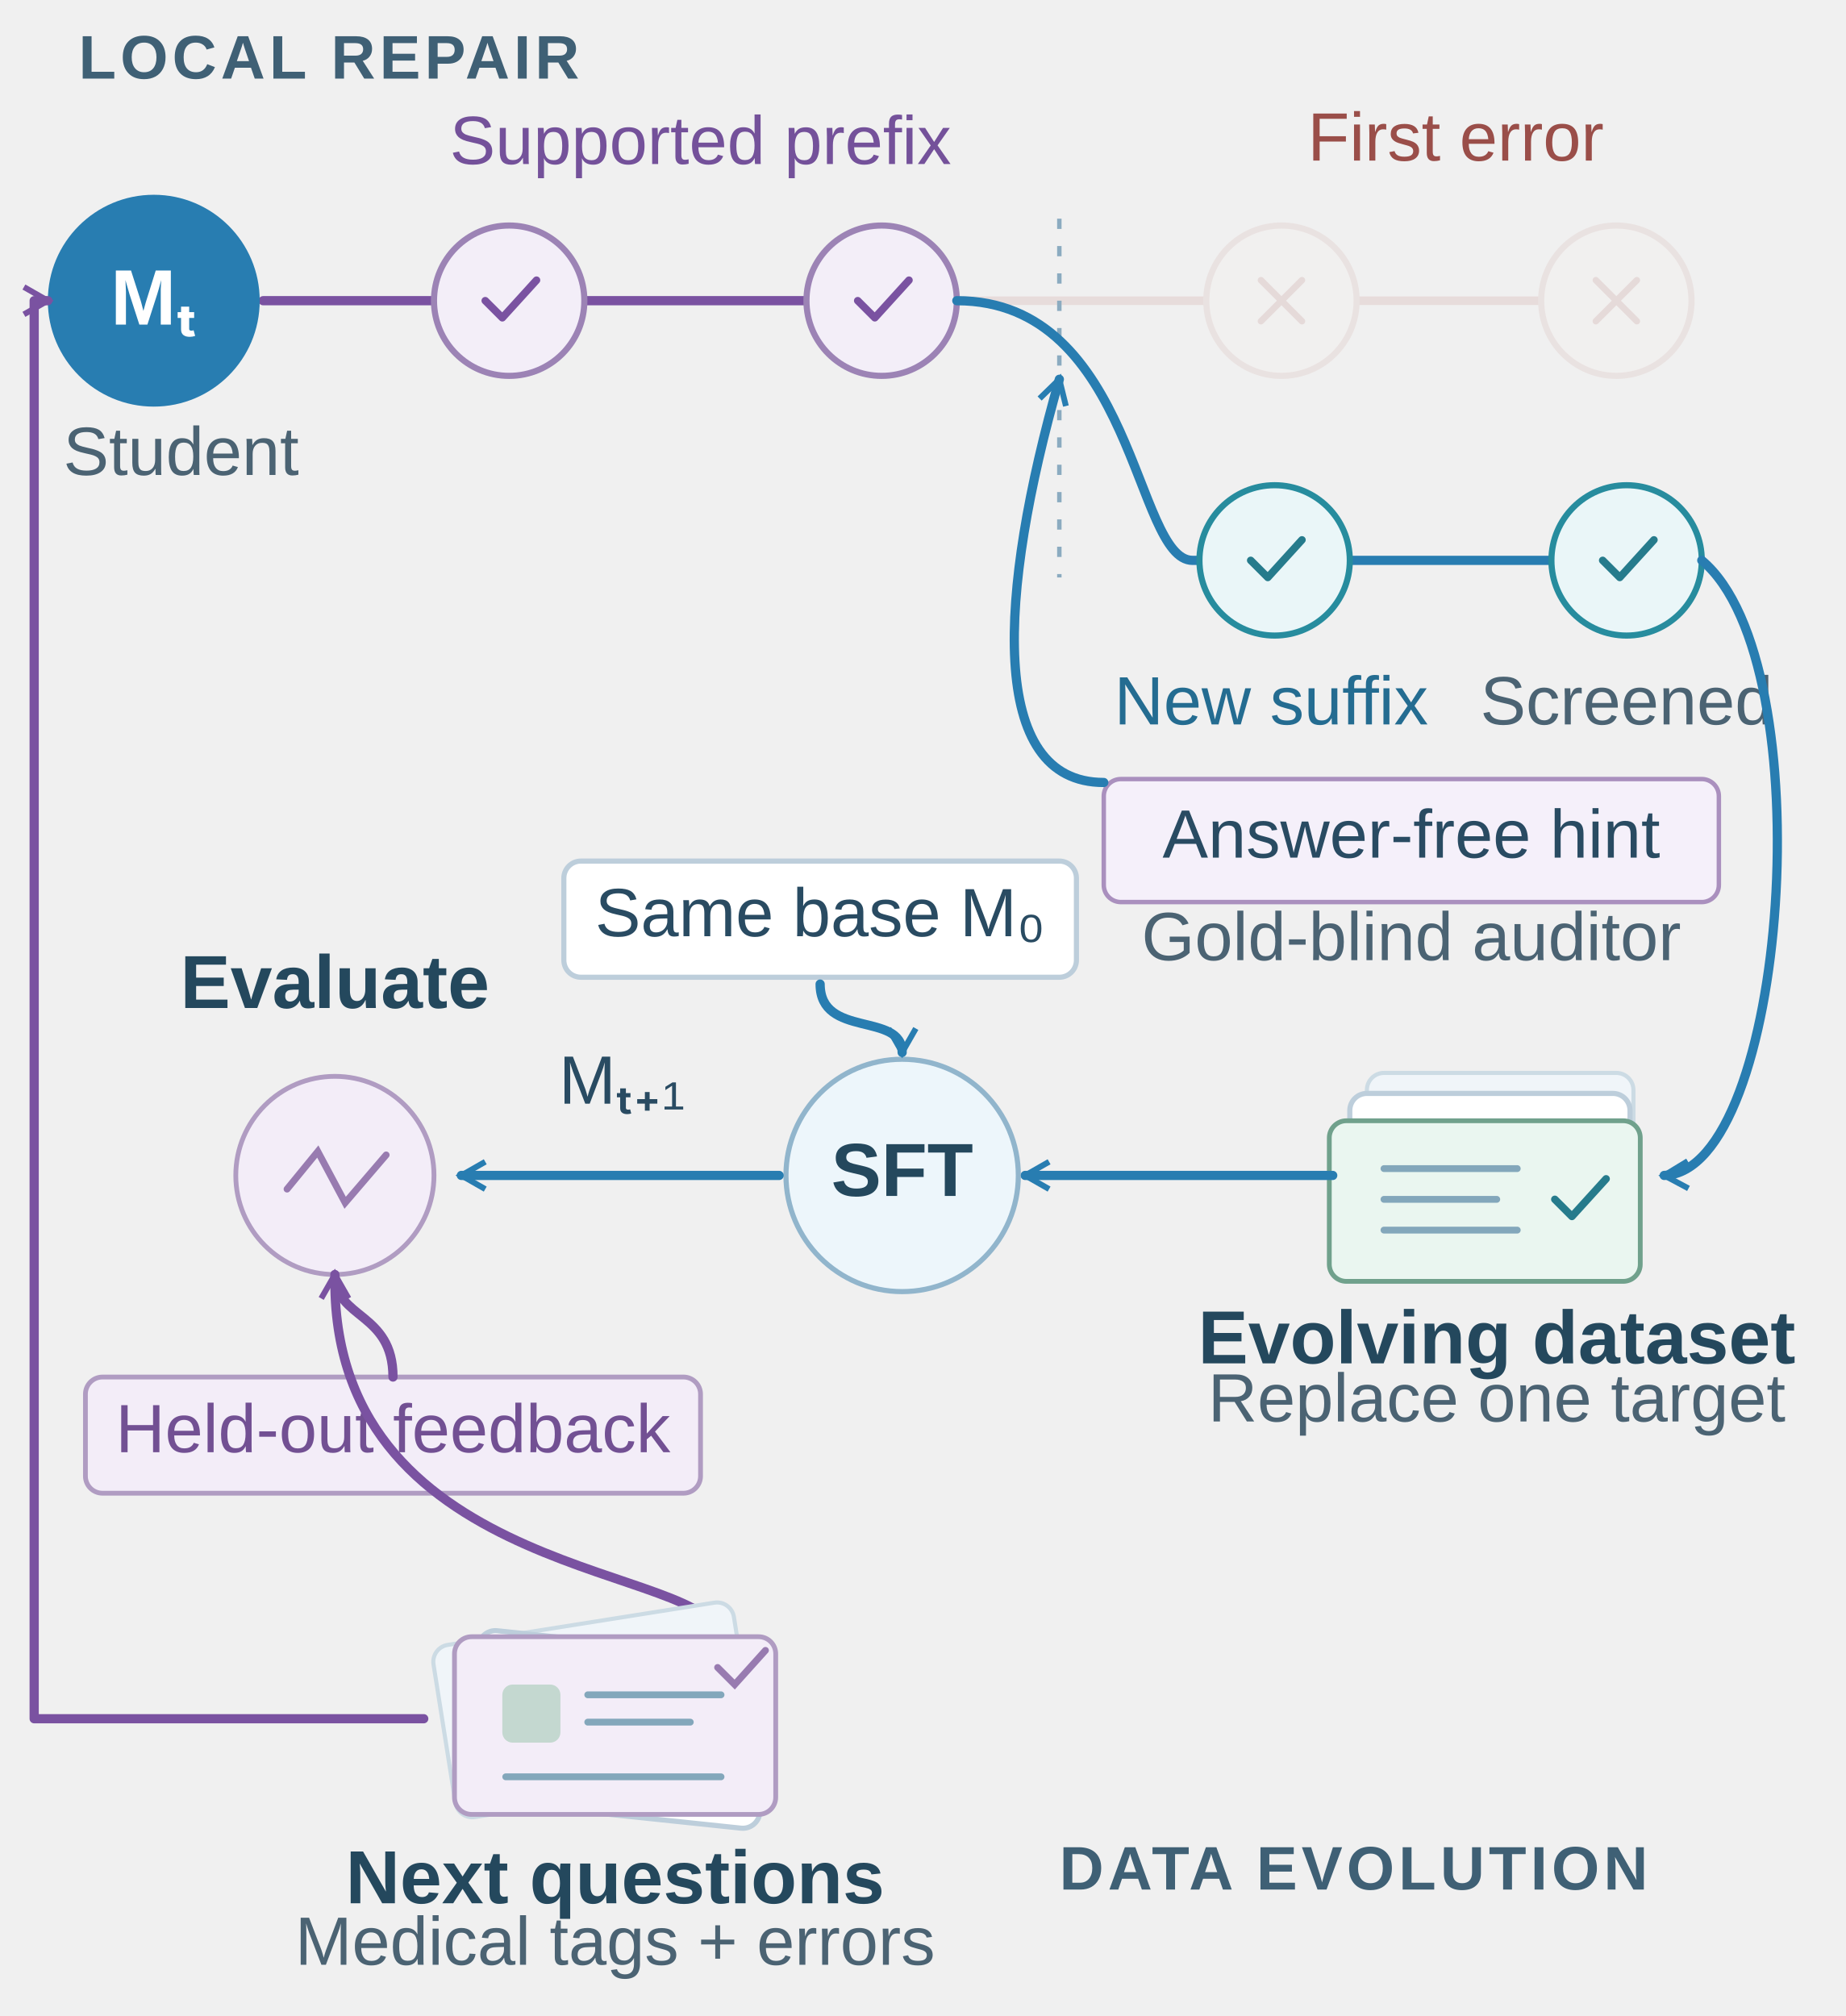
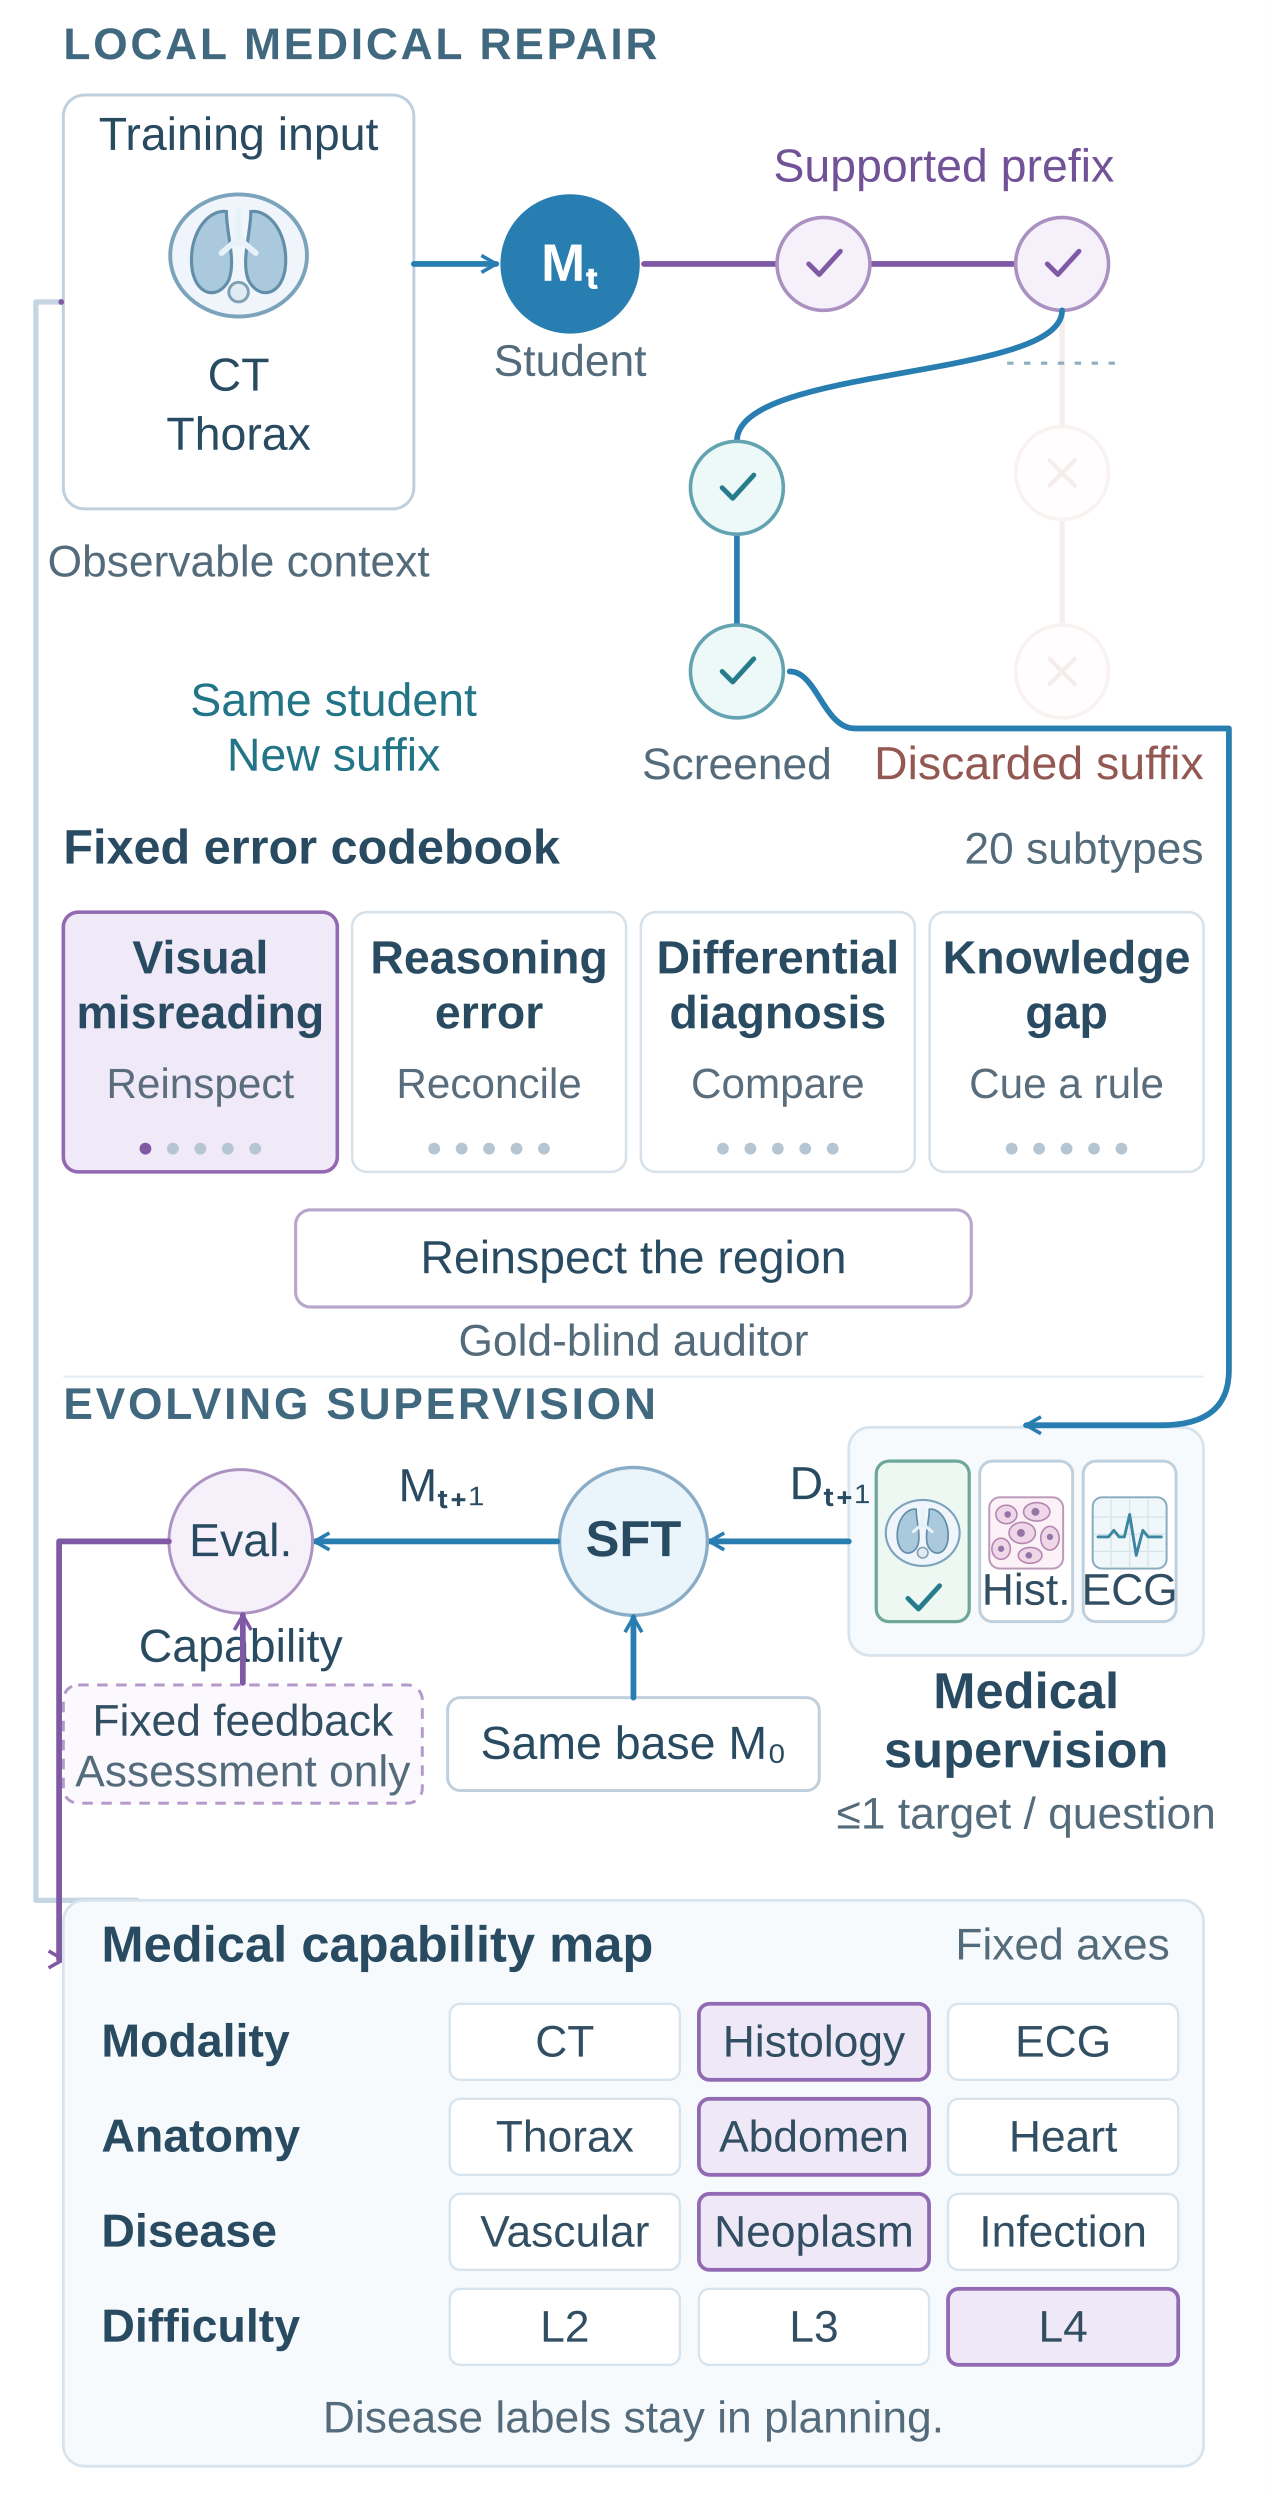
- <svg xmlns="http://www.w3.org/2000/svg" viewBox="0 0 540 590" class="navigation-scene" role="img" aria-labelledby="scene-title scene-description" data-mobile="true">
+ <svg xmlns="http://www.w3.org/2000/svg" viewBox="0 0 600 1184" class="navigation-scene" role="img" aria-labelledby="scene-title scene-description" data-mobile="true">
  <style>
- .navigation-scene{font-family:-apple-system,BlinkMacSystemFont,'Segoe UI',Arial,sans-serif;background:#fff;color:#203e51}
- .navigation-scene text{font-size:22px;fill:#294b62}
- .navigation-scene text.small{font-size:20px;fill:#4b6373}
- .navigation-scene text.label{font-size:18px;letter-spacing:1.2px;fill:#3f6075;font-weight:650}
- .navigation-scene text.good-label{fill:#246c91;font-size:20px}
- .navigation-scene #prefix-caption text{fill:#74519a}
- .navigation-scene text.bad-label{fill:#9a4e49;font-size:20px}
- .navigation-scene text.white{fill:white;font-size:23px;font-weight:600}
- .navigation-scene text.base{font-size:20px;fill:#294b62}
- .navigation-scene text.title{font-weight:650;fill:#24485d}
- .navigation-scene text.violet{fill:#725093;font-size:20px}
- .navigation-scene .route{stroke:#c1d3df;stroke-width:2.3;stroke-linecap:round;stroke-linejoin:round}
- .navigation-scene .draw-blue{stroke:#287db1;stroke-width:2.7}.navigation-scene #prefix-path{stroke:#7a52a1}
- .navigation-scene .draw-red{stroke:#ba746d;stroke-width:2.5}.navigation-scene .draw-violet{stroke:#7a52a1;stroke-width:2.7}
- .navigation-scene .rollback{stroke:#af7069;stroke-width:2;stroke-dasharray:5 6}
- .navigation-scene .node{stroke-width:1.8;fill:#fff}.navigation-scene .node.good{stroke:#9c83b5;fill:#f3eef8}
- .navigation-scene .node.bad{stroke:#c89991;fill:#fbf0ec}.navigation-scene .node.repaired{stroke:#278c9e;fill:#eaf6f8}
- .navigation-scene .check{fill:none;stroke:#267b8c;stroke-width:2.2;stroke-linecap:round;stroke-linejoin:round}.navigation-scene .node.good+.check{stroke:#7a52a1}
- .navigation-scene .cross{stroke:#ae665f;stroke-width:1.9;stroke-linecap:round}
- .navigation-scene .plain{fill:#fff;stroke:#bdcedb;stroke-width:1.5}.navigation-scene .paper-line{stroke:#83a7bb;stroke-width:2;stroke-linecap:round}
- .navigation-scene .violet-line{stroke:#987bb0;stroke-width:2;stroke-linecap:round}
- .navigation-scene .ghost{fill:#f0f5f9;stroke:#ccdbe4;stroke-width:1.2}.navigation-scene .active-target{fill:#eaf6f0;stroke:#70a18c;stroke-width:1.4}
- .navigation-scene .hint-shape{fill:#f5f0fa;stroke:#aa90be;stroke-width:1.3}.navigation-scene .sft{fill:#edf6fb;stroke:#91b5cc;stroke-width:1.5}
- .navigation-scene .feedback-shape{fill:#f3edf8;stroke:#b09cc2;stroke-width:1.4}.navigation-scene .ring{fill:none;stroke:#b8776c;stroke-width:1.5;stroke-dasharray:4 5}
- .navigation-scene .marker-blue{fill:#287db1}.navigation-scene .marker-violet{fill:#7a52a1}.navigation-scene .boundary{stroke:#8babc0;stroke-width:1.3;stroke-dasharray:3 5}
+ .navigation-scene{font-family:-apple-system,BlinkMacSystemFont,'Segoe UI',Arial,sans-serif;background:#fff;color:#23475d}
+ .navigation-scene text{font-size:23px;fill:#294b62}
+ .navigation-scene .small{font-size:21px;fill:#536b7a}
+ .navigation-scene .section-label{font-size:21px;letter-spacing:1.3px;font-weight:650;fill:#40687e}
+ .navigation-scene .title{font-size:24px;font-weight:650;fill:#294b62}
+ .navigation-scene .white{fill:#fff;font-size:25px;font-weight:600}
+ .navigation-scene .good-label{fill:#725297;font-size:22px}
+ .navigation-scene .repair-label{fill:#227487;font-size:22px}
+ .navigation-scene .bad-label{fill:#925851;font-size:22px}
+ .navigation-scene .base{font-size:22px;fill:#294b62}
+ .navigation-scene .book-title{font-size:23px;font-weight:650}
+ .navigation-scene .family-name{font-size:22px;font-weight:600}
+ .navigation-scene .family-operation{font-size:20px;fill:#5a6d7c}
+ .navigation-scene .axis-label{font-size:22px;font-weight:600}
+ .navigation-scene .tag-text{font-size:21px;fill:#324e62}
+ .navigation-scene .route{stroke:#c5d5e1;stroke-width:2.5;stroke-linecap:round;stroke-linejoin:round}
+ .navigation-scene .draw-blue{stroke:#287db1;stroke-width:2.7}.navigation-scene .draw-violet{stroke:#8059a5;stroke-width:2.7}
+ .navigation-scene .draw-red{stroke:#bd7b72;stroke-width:2.5}.navigation-scene .rollback{stroke:#b58176;stroke-dasharray:5 6}
+ .navigation-scene .node{stroke:#becfdd;stroke-width:1.7;fill:#fff}.navigation-scene .node.good{stroke:#aa91c1;fill:#f5f0fa}
+ .navigation-scene .node.bad{stroke:#cb9c94;fill:#fcf1ee}.navigation-scene .node.repaired{stroke:#63a3b1;fill:#edf8f8}
+ .navigation-scene .check{fill:none;stroke:#267c8c;stroke-width:2.3;stroke-linecap:round;stroke-linejoin:round}
+ .navigation-scene .node.good+.check{stroke:#8059a5}.navigation-scene .cross{stroke:#b36e65;stroke-width:2;stroke-linecap:round}
+ .navigation-scene .panel{fill:#f7fafc;stroke:#d8e4ed;stroke-width:1.3}.navigation-scene .plain{fill:#fff;stroke:#becfdd;stroke-width:1.4}
+ .navigation-scene .family-card{fill:#fff;stroke:#d6e1e9;stroke-width:1.2}.navigation-scene .family-active{fill:#f0e9f8;stroke:#9369b4;stroke-width:1.7}
+ .navigation-scene .subtype-dot{fill:#b6c5d2}.navigation-scene .active-subtype{fill:#8059a5}
+ .navigation-scene .tag-chip{fill:#fff;stroke:#d7e3ed;stroke-width:1.1}.navigation-scene .tag-focus{fill:#e5f1fa;stroke:#5999c0;stroke-width:1.8}
+ .navigation-scene .hint-shape{fill:#fff;stroke:#b8a7ca;stroke-width:1.5}.navigation-scene .sft{fill:#eaf4fb;stroke:#8aadc7;stroke-width:1.6}
+ .navigation-scene .feedback-shape{fill:#f5f0f9;stroke:#ac93c2;stroke-width:1.4}.navigation-scene .feedback-bank{fill:#fbf9fd;stroke:#b49aca;stroke-width:1.4;stroke-dasharray:5 4}
+ .navigation-scene .active-target{fill:#edf8f3;stroke:#6da797;stroke-width:1.5}.navigation-scene .ring{fill:none;stroke:#b97c70;stroke-width:1.8;stroke-dasharray:4 5}
+ .navigation-scene .boundary{stroke:#90aec2;stroke-width:1.5;stroke-dasharray:3 5}.navigation-scene .divider{stroke:#e3ecf2;stroke-width:1}
+ .navigation-scene .fresh-route{stroke:#a6bfce;stroke-dasharray:5 7}.navigation-scene .marker-blue{fill:#287db1}.navigation-scene .marker-violet{fill:#8059a5}
</style>
  <defs>
    <marker id="arrow-blue" viewBox="0 0 10 10" refX="8" refY="5" markerWidth="10" markerHeight="10" markerUnits="userSpaceOnUse" orient="auto">
      <path d="M1 1L8 5L1 9" fill="none" stroke="#287db1" stroke-width="1.7" />
    </marker>
    <marker id="arrow-violet" viewBox="0 0 10 10" refX="8" refY="5" markerWidth="10" markerHeight="10" markerUnits="userSpaceOnUse" orient="auto">
-       <path d="M1 1L8 5L1 9" fill="none" stroke="#7a52a1" stroke-width="1.7" />
+       <path d="M1 1L8 5L1 9" fill="none" stroke="#8059a5" stroke-width="1.7" />
    </marker>
    <marker id="arrow-red" viewBox="0 0 10 10" refX="8" refY="5" markerWidth="10" markerHeight="10" markerUnits="userSpaceOnUse" orient="auto">
-       <path d="M1 1L8 5L1 9" fill="none" stroke="#af7069" stroke-width="1.7" />
+       <path d="M1 1L8 5L1 9" fill="none" stroke="#b58176" stroke-width="1.7" />
    </marker>
+     <symbol id="medical-ct" viewBox="0 0 64 64">
+       <ellipse cx="32" cy="32" rx="28" ry="25" fill="#eff5fa" stroke="#7ca3bc" stroke-width="1.6" />
+       <path d="M27 14C19 13 11 24 13 38C15 49 24 50 28 42C31 34 27 23 27 14ZM37 14C45 13 53 24 51 38C49 49 40 50 36 42C33 34 37 23 37 14Z" fill="#aac9dc" stroke="#638eaa" stroke-width="1.3" />
+       <path d="M32 14V27M32 25L25 31M32 25L39 31" fill="none" stroke="#e7f1f8" stroke-width="2.4" stroke-linecap="round" />
+       <circle cx="32" cy="47" r="4" fill="#e0eaf2" stroke="#819fb4" stroke-width="1.2" />
+     </symbol>
+     <symbol id="medical-histology" viewBox="0 0 64 64">
+       <rect x="4" y="5" width="56" height="54" rx="8" fill="#fbf1f6" stroke="#bc99ba" stroke-width="1.5" />
+       <g fill="#efd6e8" stroke="#b585b0" stroke-width="1.2">
+         <ellipse cx="17" cy="18" rx="8" ry="7" />
+         <ellipse cx="40" cy="16" rx="10" ry="7" />
+         <ellipse cx="29" cy="32" rx="10" ry="8" />
+         <ellipse cx="50" cy="36" rx="7" ry="9" />
+         <ellipse cx="13" cy="44" rx="7" ry="8" />
+         <ellipse cx="35" cy="49" rx="9" ry="6" />
+       </g>
+       <g fill="#9674a5">
+         <circle cx="18" cy="18" r="2.5" />
+         <circle cx="39" cy="16" r="3" />
+         <circle cx="28" cy="32" r="3" />
+         <circle cx="50" cy="35" r="2.4" />
+         <circle cx="13" cy="44" r="2.4" />
+         <circle cx="34" cy="49" r="2.5" />
+       </g>
+     </symbol>
+     <symbol id="medical-ecg" viewBox="0 0 64 64">
+       <rect x="4" y="5" width="56" height="54" rx="7" fill="#f0f7fa" stroke="#88acbd" stroke-width="1.5" />
+       <path d="M5 20H59M5 33H59M5 46H59M18 6V58M32 6V58M46 6V58" fill="none" stroke="#d5e5ec" stroke-width="1" />
+       <path d="M8 35H16L20 30L24 35H28L32 18L37 49L42 30L46 35H56" fill="none" stroke="#3a879f" stroke-width="2.2" stroke-linecap="round" stroke-linejoin="round" />
+     </symbol>
  </defs>
-   <text x="23" y="23" class="label" text-anchor="start">LOCAL REPAIR</text>
-   <text x="310" y="553" class="label" text-anchor="start">DATA EVOLUTION</text>
-   <g id="outer-track">
-     <path id="target-track" d="M498 164C534 194 523 343 487 344" class="route " fill="none" />
-     <path id="data-track" d="M390 344H300" class="route " fill="none" />
-     <path id="model-track" d="M228 344H135" class="route " fill="none" />
-     <path id="selection-track" d="M98 375C98 463 210 458 210 479" class="route " fill="none" />
-     <path id="return-track" d="M124 503H10V88H14" class="route " fill="none" />
-   </g>
-   <g id="trace-core">
-     <path id="prefix-path" d="M77 88H258" class="route draw-blue" fill="none" />
-     <g id="student" transform="translate(45 88)">
-       <circle r="31" fill="#287db1" />
-       <text x="0" y="7" class="white" text-anchor="middle">Mₜ</text>
-       <text x="8" y="51" class="small" text-anchor="middle">Student</text>
-     </g>
-     <g id="prefix-0" transform="translate(149 88)">
+   <rect width="600" height="1184" fill="#fff" />
+   <text x="30" y="28" class="section-label" text-anchor="start">LOCAL MEDICAL REPAIR</text>
+   <path d="M30 652H570" class="divider" />
+   <text x="30" y="672" class="section-label" text-anchor="start">EVOLVING SUPERVISION</text>
+   <g id="outer-tracks">
+     <path id="target-track" d="M374 318C387 318 390 345 405 345H582V649Q582 675 550 675H486" class="route " fill="none" opacity="1" />
+     <path id="data-track" d="M402 730H336" class="route " fill="none" />
+     <path id="model-track" d="M264 730H149" class="route " fill="none" />
+     <path id="feedback-track" d="M115 797V765" class="route " fill="none" />
+     <path id="selection-track" d="M80 730H28V928H30" class="route " fill="none" />
+     <path id="return-track" d="M65 900H17V143H29" class="route " fill="none" />
+     <path id="base-track" d="M300 804V766" class="route " fill="none" />
+   </g>
+   <g id="question" transform="translate(113 143)">
+     <rect x="-83" y="-98" width="166" height="196" rx="10" class="plain" />
+     <text x="0" y="-72" class="base" text-anchor="middle">Training input</text>
+     <g id="question-ct" opacity="1">
+       <use href="#medical-ct" x="-37" y="-59" width="74" height="74" />
+     </g>
+     <g id="question-histology" opacity="0">
+       <use href="#medical-histology" x="-37" y="-59" width="74" height="74" />
+     </g>
+     <text id="context-modality" x="0" y="42" class="base" text-anchor="middle">CT</text>
+     <text id="context-anatomy" x="0" y="70" class="base" text-anchor="middle">Thorax</text>
+     <circle id="reinspection-ring" cx="14" cy="-20" r="14" class="ring" opacity="0" />
+   </g>
+   <text x="113" y="273" class="small" text-anchor="middle">Observable context</text>
+   <path id="input-path" d="M196 125H235" class="route draw-blue" fill="none" data-arrow="arrow-blue" marker-end="url(#arrow-blue)" />
+   <g id="student" transform="translate(270 125)">
+     <circle r="33" fill="#287db1" />
+     <text id="student-model" x="0" y="8" class="white" text-anchor="middle">Mₜ</text>
+     <text x="0" y="53" class="small" text-anchor="middle">Student</text>
+   </g>
+   <g id="trace-past" opacity="1">
+     <path id="prefix-path" d="M305 125H503" class="route draw-violet" fill="none" style="stroke-dasharray: 198, 198; stroke-dashoffset: 0;" />
+     <g id="prefix-0" transform="translate(390 125)" opacity="1">
      <circle r="22" class="node good" />
      <path d="M-7 0l5 5 10-11" class="check" />
    </g>
-     <g id="prefix-1" transform="translate(258 88)">
+     <g id="prefix-1" transform="translate(503 125)" opacity="1">
      <circle r="22" class="node good" />
      <path d="M-7 0l5 5 10-11" class="check" />
    </g>
-     <g id="prefix-caption">
-       <text x="205" y="48" class="good-label" text-anchor="middle">Supported prefix</text>
-     </g>
-     <g id="failed-branch" opacity=".16">
-       <path id="wrong-path" d="M280 88H473" class="route draw-red" fill="none" />
-       <g id="wrong-0" transform="translate(375 88)">
+     <text x="447" y="86" class="good-label" text-anchor="middle">Supported prefix</text>
+     <g id="failed-branch" opacity="0.13">
+       <path id="wrong-path" d="M503 147V318" class="route draw-red" fill="none" style="stroke-dasharray: 171, 171; stroke-dashoffset: 0;" />
+       <g id="wrong-0" transform="translate(503 224)">
        <circle r="22" class="node bad" />
        <path d="M-6-6L6 6M6-6L-6 6" class="cross" />
      </g>
-       <g id="wrong-1" transform="translate(473 88)">
+       <g id="wrong-1" transform="translate(503 318)">
        <circle r="22" class="node bad" />
        <path d="M-6-6L6 6M6-6L-6 6" class="cross" />
      </g>
    </g>
-     <g id="failed-label">
-       <text x="426" y="47" class="bad-label" text-anchor="middle">First error</text>
-     </g>
-     <path id="safe-boundary" d="M310 64v105" class="boundary" />
-     <g id="new-branch">
-       <path id="correct-path" d="M280 88C332 88 332 164 349 164H476" class="route draw-blue" fill="none" />
-       <g id="corrected-0" transform="translate(373 164)">
+     <text id="failed-label" x="492" y="369" class="bad-label" text-anchor="middle">Discarded suffix</text>
+     <circle id="error-ring" cx="503" cy="224" r="30" class="ring" opacity="0" />
+     <path id="diagnosis-path" d="M529 224H565V388H95V430" class="route draw-violet" fill="none" data-arrow="arrow-violet" marker-end="url(#arrow-violet)" style="stroke-dasharray: 712, 712; stroke-dashoffset: 0; marker-end: url(&quot;#arrow-violet&quot;);" opacity="0" />
+     <path id="rollback-path" d="M529 318H548V172H529" class="route rollback" fill="none" data-arrow="arrow-red" marker-end="url(#arrow-red)" style="stroke-dasharray: 184, 184; stroke-dashoffset: 0; marker-end: url(&quot;#arrow-red&quot;);" opacity="0" />
+     <path id="safe-boundary" d="M477 172h52" class="boundary" opacity="1" />
+     <g id="new-branch" opacity="1">
+       <path id="correct-path" d="M503 147C503 180 349 173 349 209V318" class="route draw-blue" fill="none" style="stroke-dasharray: 283.175, 283.175; stroke-dashoffset: 0;" />
+       <g id="corrected-0" transform="translate(349 231)" opacity="1">
        <circle r="22" class="node repaired" />
        <path d="M-7 0l5 5 10-11" class="check" />
      </g>
-       <g id="corrected-1" transform="translate(476 164)">
+       <g id="corrected-1" transform="translate(349 318)" opacity="1">
        <circle r="22" class="node repaired" />
+         <g id="screen-check" opacity="1">
+           <path d="M-7 0l5 5 10-11" class="check" />
+         </g>
+       </g>
+     </g>
+     <text x="158" y="339" class="repair-label" text-anchor="middle">Same student</text>
+     <text x="158" y="365" class="repair-label" text-anchor="middle">New suffix</text>
+     <text id="target-status-label" x="349" y="369" class="small" text-anchor="middle">Screened</text>
+   </g>
+   <g id="trace-fresh" opacity="0">
+     <path id="fresh-path" d="M305 125H503V270" class="route fresh-route" fill="none" />
+     <g id="fresh-result" transform="translate(503 278)">
+       <circle r="22" class="node " />
+       <text x="0" y="8" class="title" text-anchor="middle">?</text>
+     </g>
+     <text x="447" y="86" class="good-label" text-anchor="middle">Fresh rollout</text>
+     <text x="492" y="369" class="small" text-anchor="middle">Diagnose again</text>
+   </g>
+   <g id="error-codebook">
+     <text x="30" y="409" class="book-title" text-anchor="start">Fixed error codebook</text>
+     <text x="570" y="409" class="small" text-anchor="end">20 subtypes</text>
+     <g id="error-family-0">
+       <rect id="error-card-0" x="30" y="432" width="129.75" height="123" rx="7" class="family-card family-active" />
+       <text x="94.875" y="461" class="family-name" text-anchor="middle">Visual</text>
+       <text x="94.875" y="487" class="family-name" text-anchor="middle">misreading</text>
+       <text x="94.875" y="520" class="family-operation" text-anchor="middle">Reinspect</text>
+       <circle id="subtype-0-0" cx="68.875" cy="544" r="2.8" class="subtype-dot active-subtype" />
+       <circle id="subtype-0-1" cx="81.875" cy="544" r="2.8" class="subtype-dot" />
+       <circle id="subtype-0-2" cx="94.875" cy="544" r="2.8" class="subtype-dot" />
+       <circle id="subtype-0-3" cx="107.875" cy="544" r="2.8" class="subtype-dot" />
+       <circle id="subtype-0-4" cx="120.875" cy="544" r="2.8" class="subtype-dot" />
+     </g>
+     <g id="error-family-1">
+       <rect id="error-card-1" x="166.75" y="432" width="129.75" height="123" rx="7" class="family-card" />
+       <text x="231.625" y="461" class="family-name" text-anchor="middle">Reasoning</text>
+       <text x="231.625" y="487" class="family-name" text-anchor="middle">error</text>
+       <text x="231.625" y="520" class="family-operation" text-anchor="middle">Reconcile</text>
+       <circle id="subtype-1-0" cx="205.625" cy="544" r="2.8" class="subtype-dot" />
+       <circle id="subtype-1-1" cx="218.625" cy="544" r="2.8" class="subtype-dot" />
+       <circle id="subtype-1-2" cx="231.625" cy="544" r="2.8" class="subtype-dot" />
+       <circle id="subtype-1-3" cx="244.625" cy="544" r="2.8" class="subtype-dot" />
+       <circle id="subtype-1-4" cx="257.625" cy="544" r="2.8" class="subtype-dot" />
+     </g>
+     <g id="error-family-2">
+       <rect id="error-card-2" x="303.5" y="432" width="129.75" height="123" rx="7" class="family-card" />
+       <text x="368.375" y="461" class="family-name" text-anchor="middle">Differential</text>
+       <text x="368.375" y="487" class="family-name" text-anchor="middle">diagnosis</text>
+       <text x="368.375" y="520" class="family-operation" text-anchor="middle">Compare</text>
+       <circle id="subtype-2-0" cx="342.375" cy="544" r="2.8" class="subtype-dot" />
+       <circle id="subtype-2-1" cx="355.375" cy="544" r="2.8" class="subtype-dot" />
+       <circle id="subtype-2-2" cx="368.375" cy="544" r="2.8" class="subtype-dot" />
+       <circle id="subtype-2-3" cx="381.375" cy="544" r="2.8" class="subtype-dot" />
+       <circle id="subtype-2-4" cx="394.375" cy="544" r="2.8" class="subtype-dot" />
+     </g>
+     <g id="error-family-3">
+       <rect id="error-card-3" x="440.25" y="432" width="129.75" height="123" rx="7" class="family-card" />
+       <text x="505.125" y="461" class="family-name" text-anchor="middle">Knowledge</text>
+       <text x="505.125" y="487" class="family-name" text-anchor="middle">gap</text>
+       <text x="505.125" y="520" class="family-operation" text-anchor="middle">Cue a rule</text>
+       <circle id="subtype-3-0" cx="479.125" cy="544" r="2.8" class="subtype-dot" />
+       <circle id="subtype-3-1" cx="492.125" cy="544" r="2.8" class="subtype-dot" />
+       <circle id="subtype-3-2" cx="505.125" cy="544" r="2.8" class="subtype-dot" />
+       <circle id="subtype-3-3" cx="518.125" cy="544" r="2.8" class="subtype-dot" />
+       <circle id="subtype-3-4" cx="531.125" cy="544" r="2.8" class="subtype-dot" />
+     </g>
+   </g>
+   <g id="hint" transform="translate(300 596)">
+     <rect id="hint-box" x="-160" y="-23" width="320" height="46" rx="7" class="hint-shape" style="fill: rgb(255, 255, 255);" />
+     <text id="hint-operation" x="0" y="7" class="base" text-anchor="middle">Reinspect the region</text>
+     <text x="0" y="46" class="small" text-anchor="middle">Gold-blind auditor</text>
+   </g>
+   <path id="hint-path" d="M460 596H594V172H529" class="route draw-violet" fill="none" data-arrow="arrow-violet" marker-end="url(#arrow-violet)" style="stroke-dasharray: 623, 623; stroke-dashoffset: 0; marker-end: url(&quot;#arrow-violet&quot;);" opacity="0" />
+   <g id="dataset" transform="translate(486 730)">
+     <rect x="-84" y="-54" width="168" height="108" rx="10" class="panel" />
+     <g transform="translate(-49 0)">
+       <rect x="-22" y="-38" width="44" height="76" rx="6" class="plain" />
+       <use href="#medical-ct" x="-20" y="-24" width="40" height="40" />
+       <text x="0" y="30" class="tag-text" text-anchor="middle">CT</text>
+     </g>
+     <g transform="translate(0 0)">
+       <rect x="-22" y="-38" width="44" height="76" rx="6" class="plain" />
+       <use href="#medical-histology" x="-20" y="-24" width="40" height="40" />
+       <text x="0" y="30" class="tag-text" text-anchor="middle">Hist.</text>
+     </g>
+     <g transform="translate(49 0)">
+       <rect x="-22" y="-38" width="44" height="76" rx="6" class="plain" />
+       <use href="#medical-ecg" x="-20" y="-24" width="40" height="40" />
+       <text x="0" y="30" class="tag-text" text-anchor="middle">ECG</text>
+     </g>
+     <g id="new-target" transform="translate(-49 0)" opacity="1">
+       <rect x="-22" y="-38" width="44" height="76" rx="6" class="active-target" />
+       <use href="#medical-ct" x="-20" y="-24" width="40" height="40" />
+       <g transform="translate(0 27)">
        <path d="M-7 0l5 5 10-11" class="check" />
      </g>
    </g>
-     <g id="new-branch-labels">
-       <text x="372" y="212" class="good-label" text-anchor="middle">New suffix</text>
-       <text x="476" y="212" class="small" text-anchor="middle">Screened</text>
-     </g>
-     <g id="hint" transform="translate(413 246)">
-       <rect x="-90" y="-18" width="180" height="36" rx="5" class="hint-shape" />
-       <text x="0" y="5" class="base" text-anchor="middle">Answer-free hint</text>
-       <text x="0" y="35" class="small" text-anchor="middle">Gold-blind auditor</text>
-     </g>
-     <path id="hint-path" d="M323 229C289 229 292 174 310 111" class="route draw-blue" fill="none" data-arrow="arrow-blue" marker-end="url(#arrow-blue)" />
-   </g>
-   <g id="dataset" transform="translate(438 344)">
-     <rect x="-38" y="-30" width="78" height="50" rx="5" class="ghost" />
-     <rect x="-43" y="-24" width="82" height="51" rx="5" class="plain" />
-     <g id="old-target" opacity="0">
-       <rect x="-49" y="-16" width="91" height="47" rx="5" class="plain" />
-       <path d="M-33-2H25M-33 7H17M-33 16H25" class="paper-line" />
-     </g>
-     <g id="new-target">
-       <rect x="-49" y="-16" width="91" height="47" rx="5" class="active-target" />
-       <path d="M-33-2H6M-33 7H0M-33 16H6" class="paper-line" />
-       <g transform="translate(24 7)">
-         <path d="M-7 0l5 5 10-11" class="check" />
-       </g>
-     </g>
-     <text x="0" y="55" class="title" text-anchor="middle">Evolving dataset</text>
-     <text x="0" y="72" class="small" text-anchor="middle">Replace one target</text>
-   </g>
-   <path id="target-path" d="M498 164C534 194 523 343 487 344" class="route draw-blue" fill="none" data-arrow="arrow-blue" marker-end="url(#arrow-blue)" />
-   <path id="data-path" d="M390 344H300" class="route draw-blue" fill="none" data-arrow="arrow-blue" marker-end="url(#arrow-blue)" />
-   <g id="training">
-     <g transform="translate(264 344)">
-       <circle r="34" class="sft" />
-       <text x="0" y="6" class="title" text-anchor="middle">SFT</text>
-     </g>
-     <g id="base-model" transform="translate(240 269)">
-       <rect x="-75" y="-17" width="150" height="34" rx="5" class="plain" />
-       <text x="0" y="5" class="base" text-anchor="middle">Same base M₀</text>
-     </g>
-     <path id="base-path" d="M240 288C240 304 264 296 264 308" class="route draw-blue" fill="none" data-arrow="arrow-blue" marker-end="url(#arrow-blue)" />
-     <path id="model-path" d="M228 344H135" class="route draw-blue" fill="none" data-arrow="arrow-blue" marker-end="url(#arrow-blue)" />
-     <text x="182" y="323" class="base" text-anchor="middle">Mₜ₊₁</text>
-   </g>
-   <g id="evaluation" transform="translate(98 344)">
-     <circle r="29" class="feedback-shape" />
-     <path d="M-14 4l9-11 8 15 12-14" class="violet-line" fill="none" />
-     <text x="0" y="-49" class="title" text-anchor="middle">Evaluate</text>
-   </g>
-   <g id="feedback" transform="translate(115 420)">
-     <rect x="-90" y="-17" width="180" height="34" rx="5" class="feedback-shape" />
-     <text x="0" y="5" class="violet" text-anchor="middle">Held-out feedback</text>
-   </g>
-   <path id="feedback-path" d="M115 403C115 384 98 386 98 373" class="route draw-violet" fill="none" data-arrow="arrow-violet" marker-end="url(#arrow-violet)" />
-   <path id="selection-path" d="M98 375C98 463 210 458 210 479" class="route draw-violet" fill="none" data-arrow="arrow-violet" marker-end="url(#arrow-violet)" />
-   <g id="selection" transform="translate(180 503)">
-     <rect x="-50" y="-29" width="89" height="51" rx="5" class="ghost" transform="rotate(-9)" />
-     <rect x="-42" y="-22" width="87" height="50" rx="5" class="plain" transform="rotate(6)" />
-     <g id="selected-question">
-       <rect x="-47" y="-24" width="94" height="52" rx="5" class="feedback-shape" />
-       <rect x="-33" y="-10" width="17" height="17" rx="3" fill="#c4d8d0" />
-       <path d="M-8-7H31M-8 1H22M-32 17H31" class="paper-line" />
-       <path d="M30-15l5 5 9-10" class="violet-line" fill="none" />
-     </g>
-     <text x="0" y="54" class="title" text-anchor="middle">Next questions</text>
-     <text x="0" y="72" class="small" text-anchor="middle">Medical tags + errors</text>
-   </g>
-   <path id="return-path" d="M124 503H10V88H14" class="route draw-violet" fill="none" data-arrow="arrow-violet" marker-end="url(#arrow-violet)" />
+   </g>
+   <text x="486" y="809" class="title" text-anchor="middle">Medical</text>
+   <text x="486" y="837" class="title" text-anchor="middle">supervision</text>
+   <text x="486" y="866" class="small" text-anchor="middle">≤1 target / question</text>
+   <path id="target-path" d="M374 318C387 318 390 345 405 345H582V649Q582 675 550 675H486" class="route draw-blue" fill="none" data-arrow="arrow-blue" marker-end="url(#arrow-blue)" opacity="1" style="stroke-dasharray: 635.188, 635.188; stroke-dashoffset: 0; marker-end: url(&quot;#arrow-blue&quot;);" />
+   <path id="data-path" d="M402 730H336" class="route draw-blue" fill="none" data-arrow="arrow-blue" marker-end="url(#arrow-blue)" style="stroke-dasharray: 66, 66; stroke-dashoffset: 0; marker-end: url(&quot;#arrow-blue&quot;);" />
+   <text x="393" y="710" class="base" text-anchor="middle">Dₜ₊₁</text>
+   <g id="training" transform="translate(300 730)">
+     <circle r="35" class="sft" />
+     <text x="0" y="7" class="title" text-anchor="middle">SFT</text>
+   </g>
+   <g id="base-model" transform="translate(300 826)">
+     <rect x="-88" y="-22" width="176" height="44" rx="6" class="plain" />
+     <text x="0" y="7" class="base" text-anchor="middle">Same base M₀</text>
+   </g>
+   <path id="base-path" d="M300 804V766" class="route draw-blue" fill="none" data-arrow="arrow-blue" marker-end="url(#arrow-blue)" style="stroke-dasharray: 38, 38; stroke-dashoffset: 0; marker-end: url(&quot;#arrow-blue&quot;);" />
+   <path id="model-path" d="M264 730H149" class="route draw-blue" fill="none" data-arrow="arrow-blue" marker-end="url(#arrow-blue)" style="stroke-dasharray: 115, 115; stroke-dashoffset: 0; marker-end: url(&quot;#arrow-blue&quot;);" />
+   <text x="209" y="711" class="base" text-anchor="middle">Mₜ₊₁</text>
+   <g id="evaluation" transform="translate(114 730)">
+     <circle r="34" class="feedback-shape" />
+     <text x="0" y="7" class="base" text-anchor="middle">Eval.</text>
+     <text x="0" y="57" class="base" text-anchor="middle">Capability</text>
+   </g>
+   <g id="feedback" transform="translate(115 826)">
+     <rect x="-85" y="-28" width="170" height="56" rx="7" class="feedback-bank" />
+     <text x="0" y="-4" class="tag-text" text-anchor="middle">Fixed feedback</text>
+     <text x="0" y="20" class="small" text-anchor="middle">Assessment only</text>
+   </g>
+   <path id="feedback-path" d="M115 797V765" class="route draw-violet" fill="none" data-arrow="arrow-violet" marker-end="url(#arrow-violet)" style="stroke-dasharray: 32, 32; stroke-dashoffset: 0; marker-end: url(&quot;#arrow-violet&quot;);" />
+   <path id="selection-path" d="M80 730H28V928H30" class="route draw-violet" fill="none" data-arrow="arrow-violet" marker-end="url(#arrow-violet)" style="stroke-dasharray: 252, 252; stroke-dashoffset: 0; marker-end: url(&quot;#arrow-violet&quot;);" />
+   <g id="capability-map">
+     <rect x="30" y="900" width="540" height="268" rx="10" class="panel" />
+     <text x="48" y="929" class="title" text-anchor="start">Medical capability map</text>
+     <text x="554" y="928" class="small" text-anchor="end">Fixed axes</text>
+     <g class="tag-row">
+       <text x="48" y="974" class="axis-label" text-anchor="start">Modality</text>
+       <rect x="213" y="949" width="109" height="36" rx="5" class="tag-chip" />
+       <rect x="331" y="949" width="109" height="36" rx="5" class="tag-chip" />
+       <rect x="449" y="949" width="109" height="36" rx="5" class="tag-chip" />
+       <rect id="tag-focus-0" x="331" y="949" width="109" height="36" rx="5" class="tag-focus" style="fill: rgb(239, 233, 247); stroke: rgb(145, 106, 179);" />
+       <text x="267.5" y="974" class="tag-text" text-anchor="middle">CT</text>
+       <text x="385.5" y="974" class="tag-text" text-anchor="middle">Histology</text>
+       <text x="503.5" y="974" class="tag-text" text-anchor="middle">ECG</text>
+     </g>
+     <g class="tag-row">
+       <text x="48" y="1019" class="axis-label" text-anchor="start">Anatomy</text>
+       <rect x="213" y="994" width="109" height="36" rx="5" class="tag-chip" />
+       <rect x="331" y="994" width="109" height="36" rx="5" class="tag-chip" />
+       <rect x="449" y="994" width="109" height="36" rx="5" class="tag-chip" />
+       <rect id="tag-focus-1" x="331" y="994" width="109" height="36" rx="5" class="tag-focus" style="fill: rgb(239, 233, 247); stroke: rgb(145, 106, 179);" />
+       <text x="267.5" y="1019" class="tag-text" text-anchor="middle">Thorax</text>
+       <text x="385.5" y="1019" class="tag-text" text-anchor="middle">Abdomen</text>
+       <text x="503.5" y="1019" class="tag-text" text-anchor="middle">Heart</text>
+     </g>
+     <g class="tag-row">
+       <text x="48" y="1064" class="axis-label" text-anchor="start">Disease</text>
+       <rect x="213" y="1039" width="109" height="36" rx="5" class="tag-chip" />
+       <rect x="331" y="1039" width="109" height="36" rx="5" class="tag-chip" />
+       <rect x="449" y="1039" width="109" height="36" rx="5" class="tag-chip" />
+       <rect id="tag-focus-2" x="331" y="1039" width="109" height="36" rx="5" class="tag-focus" style="fill: rgb(239, 233, 247); stroke: rgb(145, 106, 179);" />
+       <text x="267.5" y="1064" class="tag-text" text-anchor="middle">Vascular</text>
+       <text x="385.5" y="1064" class="tag-text" text-anchor="middle">Neoplasm</text>
+       <text x="503.5" y="1064" class="tag-text" text-anchor="middle">Infection</text>
+     </g>
+     <g class="tag-row">
+       <text x="48" y="1109" class="axis-label" text-anchor="start">Difficulty</text>
+       <rect x="213" y="1084" width="109" height="36" rx="5" class="tag-chip" />
+       <rect x="331" y="1084" width="109" height="36" rx="5" class="tag-chip" />
+       <rect x="449" y="1084" width="109" height="36" rx="5" class="tag-chip" />
+       <rect id="tag-focus-3" x="449" y="1084" width="109" height="36" rx="5" class="tag-focus" style="fill: rgb(239, 233, 247); stroke: rgb(145, 106, 179);" />
+       <text x="267.5" y="1109" class="tag-text" text-anchor="middle">L2</text>
+       <text x="385.5" y="1109" class="tag-text" text-anchor="middle">L3</text>
+       <text x="503.5" y="1109" class="tag-text" text-anchor="middle">L4</text>
+     </g>
+     <text x="300" y="1152" class="small" text-anchor="middle">Disease labels stay in planning.</text>
+   </g>
+   <path id="return-path" d="M65 900H17V143H29" class="route draw-violet" fill="none" data-arrow="arrow-violet" marker-end="url(#arrow-violet)" style="stroke-dasharray: 817, 817; stroke-dashoffset: 817; marker-end: none;" />
+   <g id="repair-packet" transform="translate(486 675)" opacity="0">
+     <rect x="-10" y="-12" width="20" height="24" rx="4" class="active-target" />
+     <use href="#medical-ct" x="-9" y="-10" width="18" height="18" />
+     <path d="M4 6l3 3 5-6" class="check" />
+   </g>
+   <circle id="learning-packet" r="5" class="marker-blue" transform="translate(149 730)" opacity="0" />
+   <circle id="base-packet" r="5" class="marker-blue" transform="translate(300 766)" opacity="0" />
+   <circle id="feedback-packet" r="5" class="marker-violet" transform="translate(30 928)" opacity="0" />
+   <g id="question-packet" transform="translate(65 900)" opacity="0">
+     <use href="#medical-histology" x="-12" y="-12" width="24" height="24" />
+   </g>
+   <circle id="rollback-packet" r="4" fill="#b58176" transform="translate(529 172)" opacity="0" />
</svg>
